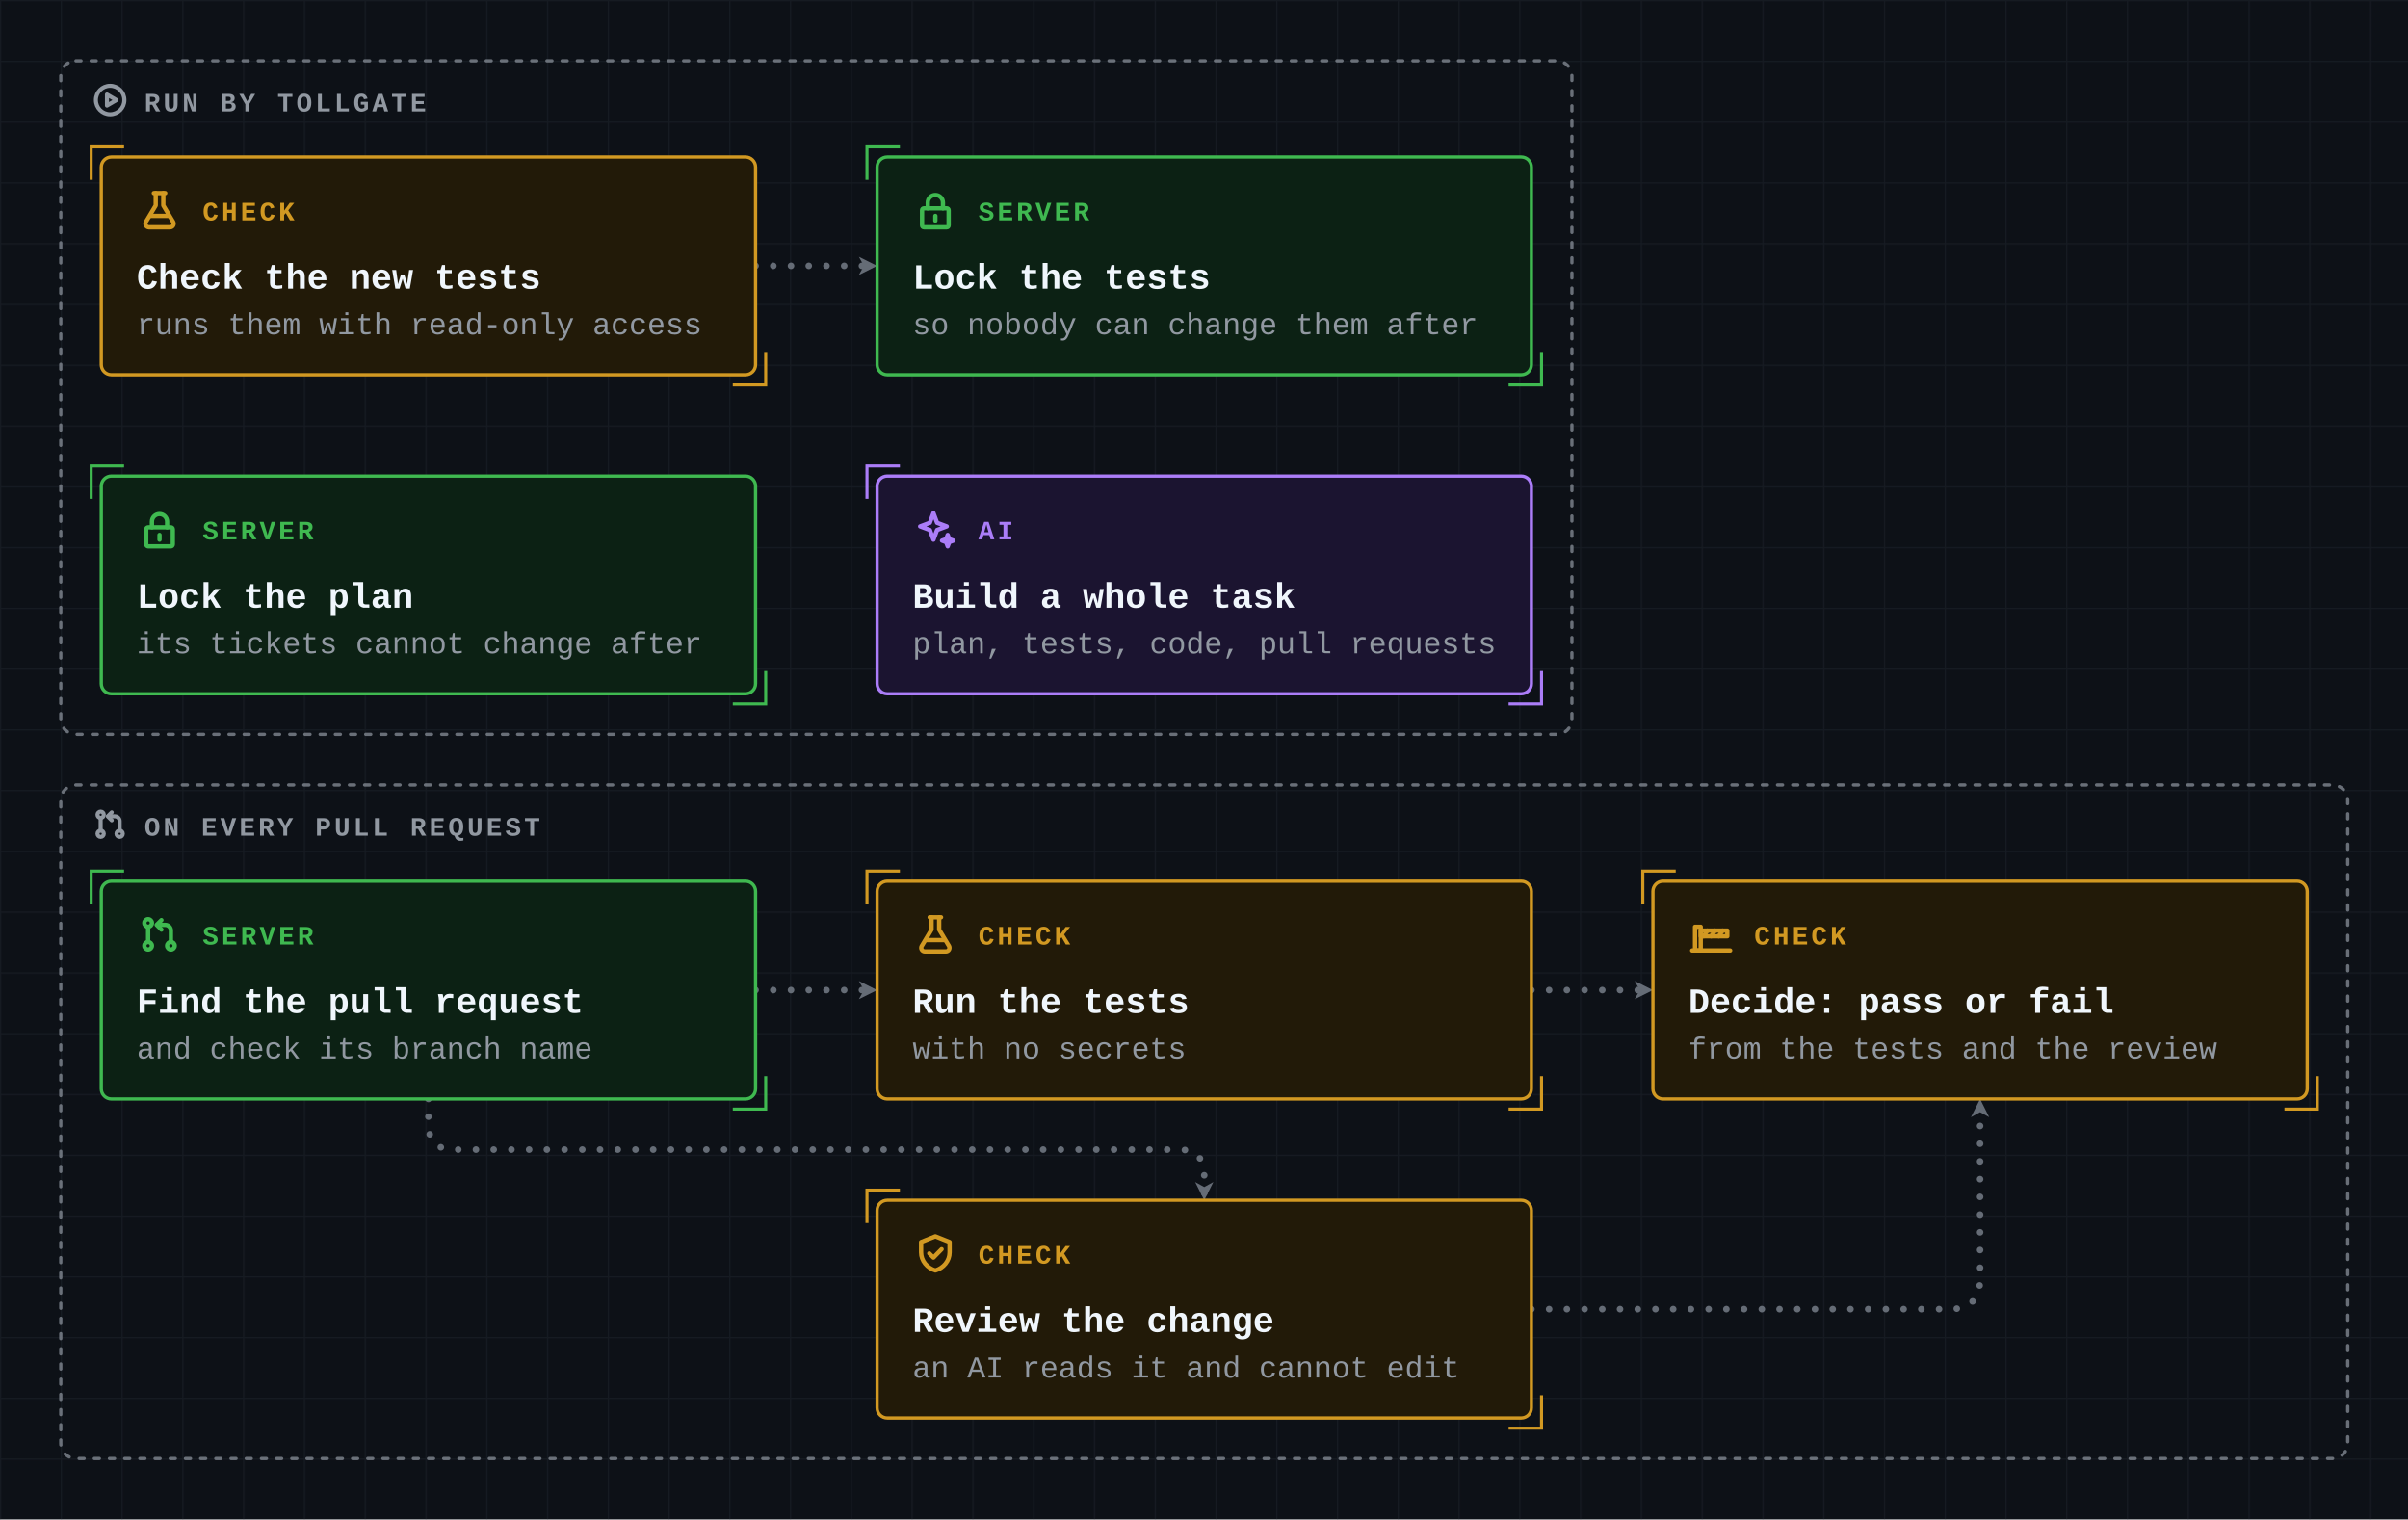
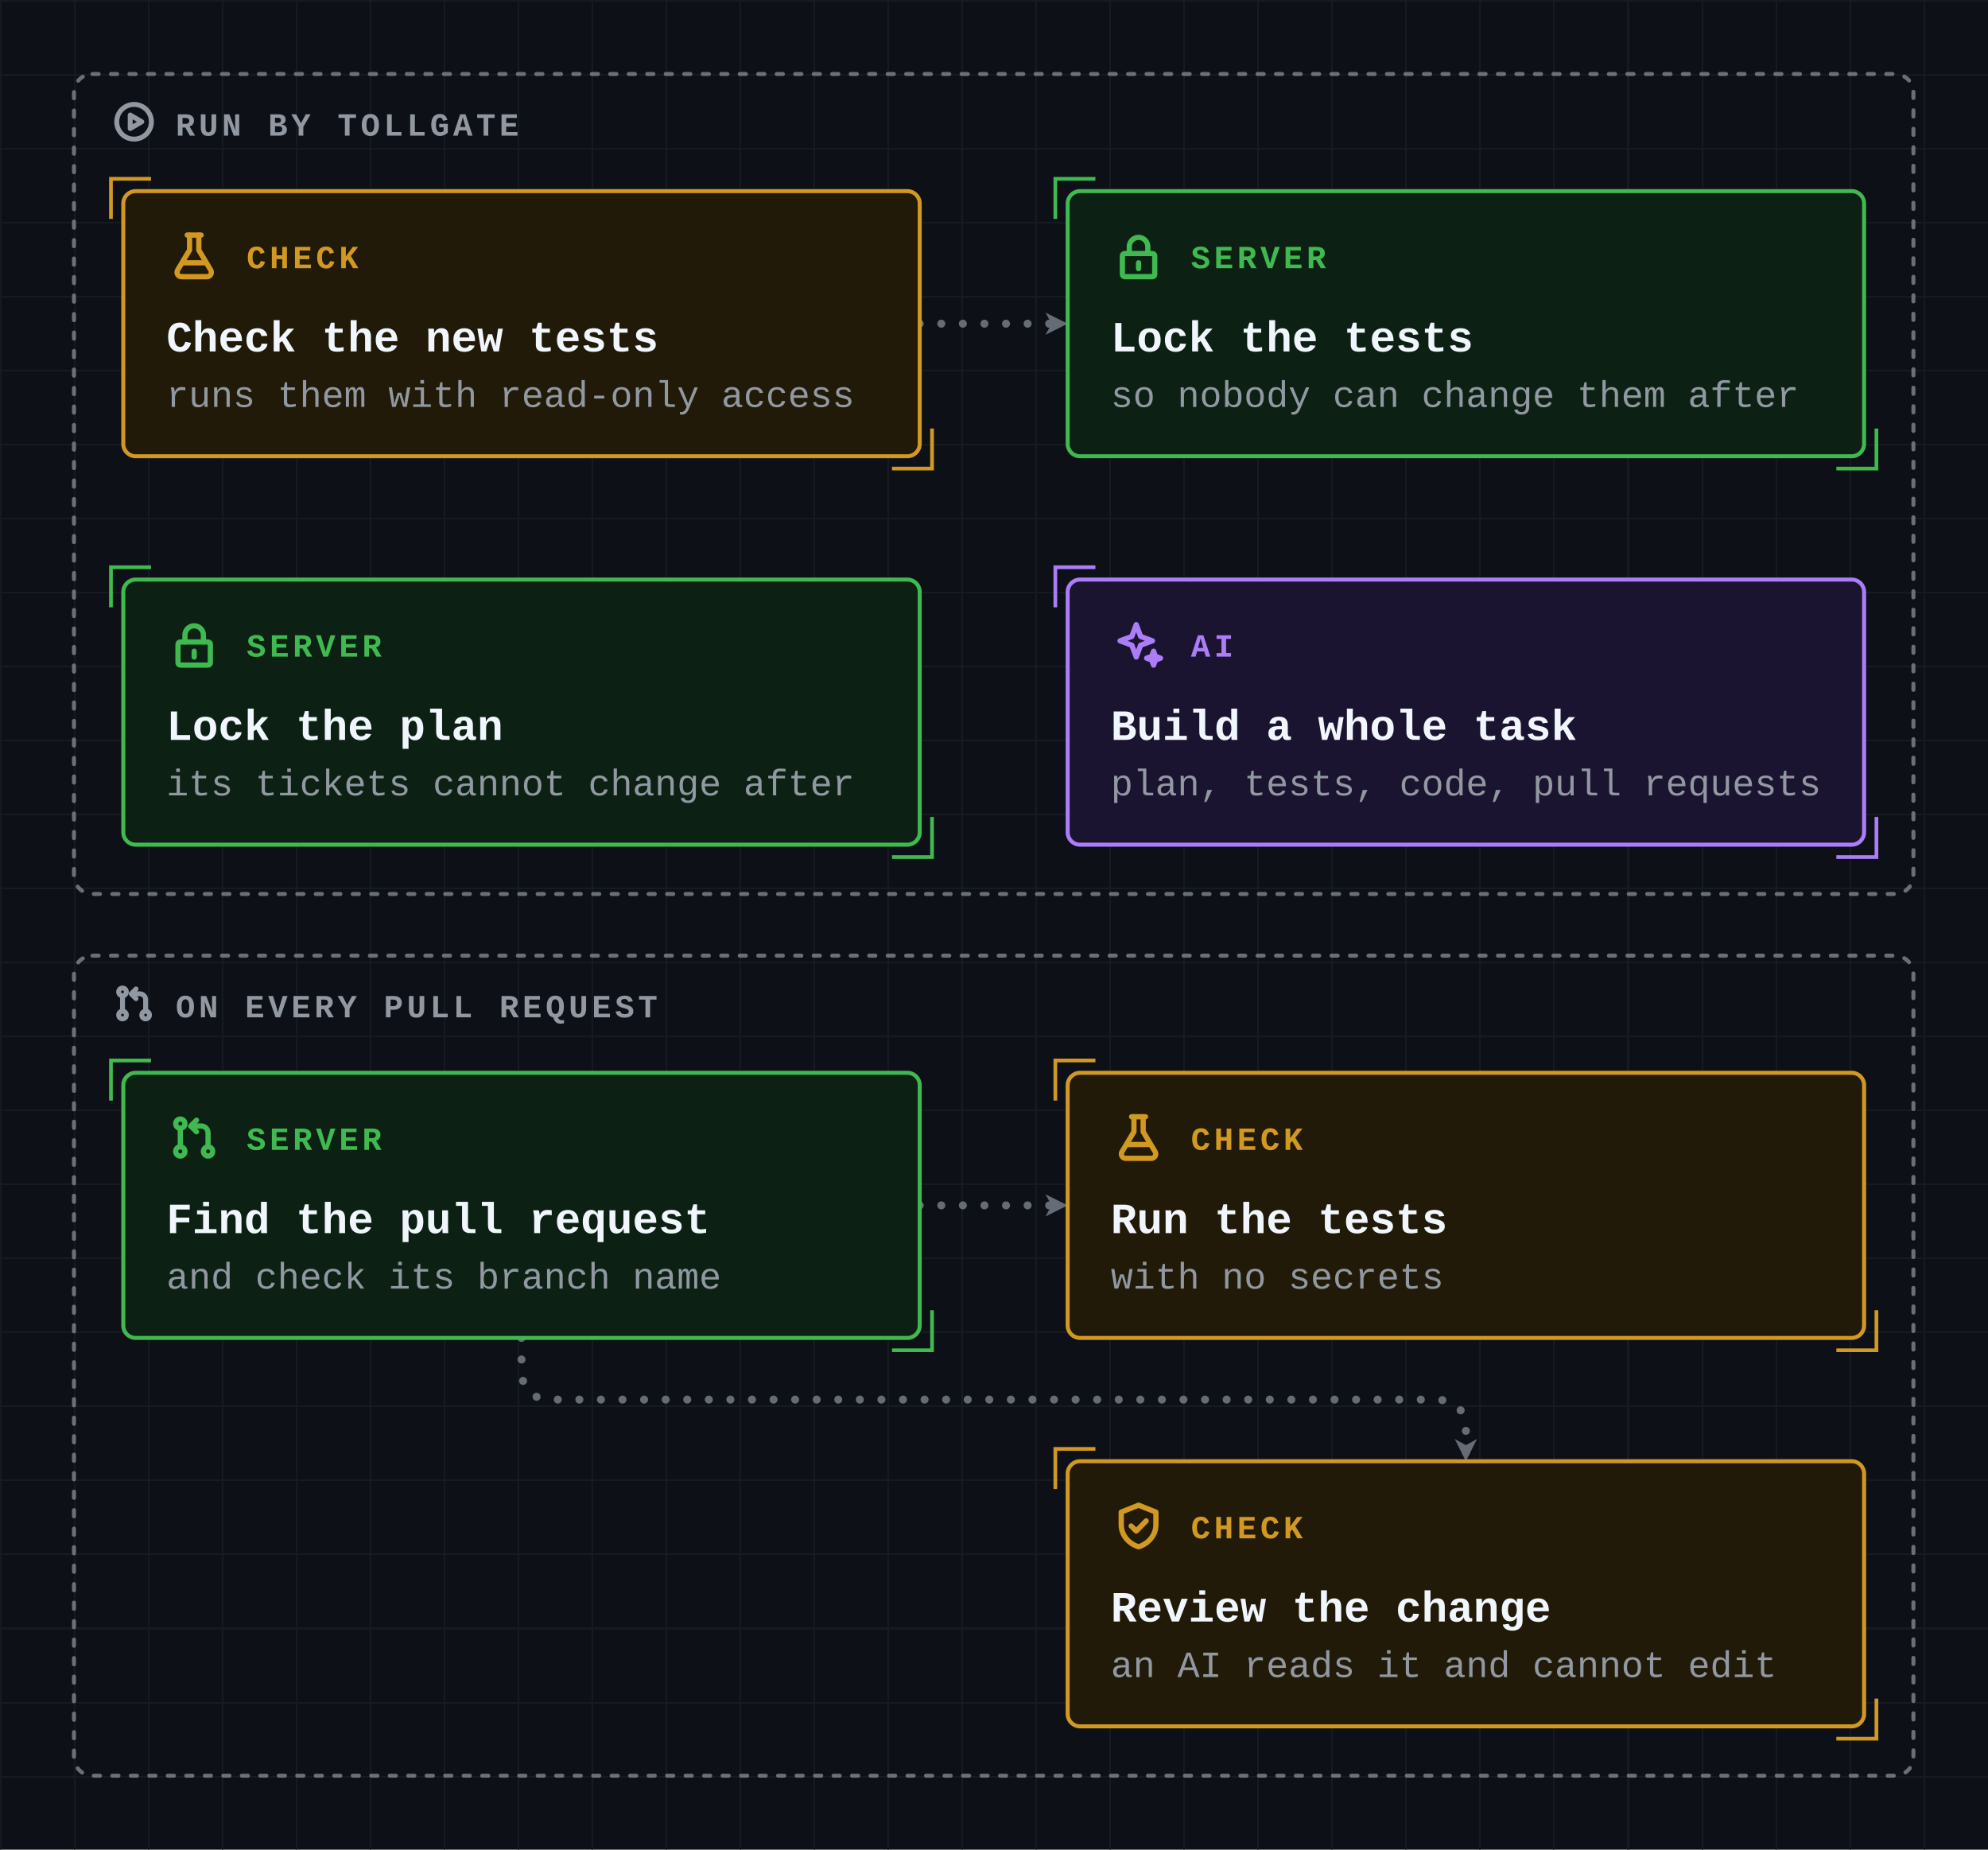
- <svg xmlns="http://www.w3.org/2000/svg" viewBox="-40 -62 951 600" width="951" height="600" role="img" aria-labelledby="title desc" font-family="ui-monospace, SFMono-Regular, 'JetBrains Mono', 'Cascadia Mono', Menlo, Consolas, 'Liberation Mono', monospace">
+ <svg xmlns="http://www.w3.org/2000/svg" viewBox="-40 -62 645 600" width="645" height="600" role="img" aria-labelledby="title desc" font-family="ui-monospace, SFMono-Regular, 'JetBrains Mono', 'Cascadia Mono', Menlo, Consolas, 'Liberation Mono', monospace">
  <defs>
    <marker id="arrow-plain" viewBox="0 0 10 10" refX="9" refY="5" markerWidth="9" markerHeight="9" markerUnits="userSpaceOnUse" orient="auto-start-reverse">
      <path d="M1,1 L9,5 L1,9 L3.2,5 z" fill="#656c76" />
    </marker>
    <marker id="arrow-fail" viewBox="0 0 10 10" refX="9" refY="5" markerWidth="9" markerHeight="9" markerUnits="userSpaceOnUse" orient="auto-start-reverse">
      <path d="M1,1 L9,5 L1,9 L3.2,5 z" fill="#f85149" />
    </marker>
    <marker id="arrow-pass" viewBox="0 0 10 10" refX="9" refY="5" markerWidth="9" markerHeight="9" markerUnits="userSpaceOnUse" orient="auto-start-reverse">
      <path d="M1,1 L9,5 L1,9 L3.2,5 z" fill="#3fb950" />
    </marker>
    <pattern id="grid" x="-40" y="-62" width="24" height="24" patternUnits="userSpaceOnUse">
      <path d="M24 0H0V24" fill="none" stroke="#161b22" stroke-width="1" />
    </pattern>
  </defs>
  <style>.main{stroke-width:2.6;stroke-dasharray:0 7;animation:flow 0.8s linear infinite}.side{stroke-width:1.6;stroke-dasharray:6 5;animation:side 1.6s linear infinite}@keyframes flow{to{stroke-dashoffset:-7}}@keyframes side{to{stroke-dashoffset:-11}}@media (prefers-reduced-motion:reduce){.main,.side{animation:none}.ticket{display:none}}</style>
-   <rect x="-40" y="-62" width="951" height="600" fill="#0d1117" />
-   <rect x="-40" y="-62" width="951" height="600" fill="url(#grid)" />
+   <rect x="-40" y="-62" width="645" height="600" fill="#0d1117" />
+   <rect x="-40" y="-62" width="645" height="600" fill="url(#grid)" />
  <rect x="-16.0" y="-38.0" width="596.8" height="266.0" rx="6" fill="none" stroke="#9198a1" stroke-opacity="0.7" stroke-width="1.3" stroke-dasharray="2 4" stroke-linecap="round" />
  <g transform="translate(-4.0,-30.0) scale(0.625)" fill="none" stroke="#9198a1" stroke-width="2.56" stroke-linecap="round" stroke-linejoin="round">
    <path d="M12 3a9 9 0 1 0 0 18a9 9 0 1 0 0-18z" />
    <path d="M10 8.5v7l6-3.5z" />
  </g>
  <text x="17.0" y="-18.0" font-size="10.5" font-weight="700" letter-spacing="1.2" fill="#9198a1">RUN BY TOLLGATE</text>
-   <rect x="-16.0" y="248.0" width="903.2" height="266.0" rx="6" fill="none" stroke="#9198a1" stroke-opacity="0.7" stroke-width="1.3" stroke-dasharray="2 4" stroke-linecap="round" />
+   <rect x="-16.0" y="248.0" width="596.8" height="266.0" rx="6" fill="none" stroke="#9198a1" stroke-opacity="0.7" stroke-width="1.3" stroke-dasharray="2 4" stroke-linecap="round" />
  <g transform="translate(-4.0,256.0) scale(0.625)" fill="none" stroke="#9198a1" stroke-width="2.56" stroke-linecap="round" stroke-linejoin="round">
    <path d="M6 4a2 2 0 1 0 0 4a2 2 0 1 0 0-4z" />
    <path d="M6 16a2 2 0 1 0 0 4a2 2 0 1 0 0-4z" />
    <path d="M18 16a2 2 0 1 0 0 4a2 2 0 1 0 0-4z" />
    <path d="M6 8v8" />
    <path d="M18 16v-6a3 3 0 0 0-3-3h-4" />
    <path d="M13 4.5L10.5 7L13 9.5" />
  </g>
  <text x="17.0" y="268.0" font-size="10.5" font-weight="700" letter-spacing="1.2" fill="#9198a1">ON EVERY PULL REQUEST</text>
  <path class="main" d="M258.4,43.0 L306.4,43.0" fill="none" stroke="#656c76" stroke-linecap="round" stroke-linejoin="round" marker-end="url(#arrow-plain)" />
  <path class="main" d="M258.4,329.0 L306.4,329.0" fill="none" stroke="#656c76" stroke-linecap="round" stroke-linejoin="round" marker-end="url(#arrow-plain)" />
  <path class="main" d="M129.2,372.0 L129.2,382.0 Q129.2,392.0 139.2,392.0 L425.6,392.0 Q435.6,392.0 435.6,402.0 L435.6,412.0" fill="none" stroke="#656c76" stroke-linecap="round" stroke-linejoin="round" marker-end="url(#arrow-plain)" />
-   <path class="main" d="M564.8,329.0 L612.8,329.0" fill="none" stroke="#656c76" stroke-linecap="round" stroke-linejoin="round" marker-end="url(#arrow-plain)" />
-   <path class="main" d="M564.8,455.0 L730.0,455.0 Q742.0,455.0 742.0,443.0 L742.0,372.0" fill="none" stroke="#656c76" stroke-linecap="round" stroke-linejoin="round" marker-end="url(#arrow-plain)" />
  <rect x="0.0" y="0.0" width="258.4" height="86.0" rx="4" fill="#221a08" stroke="#d29922" stroke-width="1.3" stroke-linejoin="round" />
  <path d="M9.0,-4.0 H-4.0 V9.0" fill="none" stroke="#d29922" stroke-width="1.2" />
  <path d="M249.4,90.0 H262.4 V77.0" fill="none" stroke="#d29922" stroke-width="1.2" />
  <g transform="translate(14.0,12.0) scale(0.75)" fill="none" stroke="#d29922" stroke-width="2.27" stroke-linecap="round" stroke-linejoin="round">
    <path d="M9 3h6" />
    <path d="M10 3v6.5l-5.2 8.7A1.9 1.9 0 0 0 6.4 21h11.2a1.9 1.9 0 0 0 1.6-2.8L14 9.5V3" />
    <path d="M7.4 15h9.2" />
  </g>
  <text x="40.0" y="25.0" font-size="10.5" font-weight="700" letter-spacing="1.2" fill="#d29922">CHECK</text>
  <text x="14.0" y="52.0" font-size="14" font-weight="700" fill="#f0f6fc">Check the new tests</text>
  <text x="14.0" y="70.0" font-size="12" fill="#9198a1">runs them with read-only access</text>
  <rect x="306.4" y="0.0" width="258.4" height="86.0" rx="4" fill="#0c2114" stroke="#3fb950" stroke-width="1.3" stroke-linejoin="round" />
  <path d="M315.4,-4.0 H302.4 V9.0" fill="none" stroke="#3fb950" stroke-width="1.2" />
  <path d="M555.8,90.0 H568.8 V77.0" fill="none" stroke="#3fb950" stroke-width="1.2" />
  <g transform="translate(320.4,12.0) scale(0.75)" fill="none" stroke="#3fb950" stroke-width="2.27" stroke-linecap="round" stroke-linejoin="round">
    <path d="M6 11h12a1 1 0 0 1 1 1v8a1 1 0 0 1-1 1H6a1 1 0 0 1-1-1v-8a1 1 0 0 1 1-1z" />
    <path d="M8 11V8a4 4 0 0 1 8 0v3" />
    <path d="M12 15v2.5" />
  </g>
  <text x="346.4" y="25.0" font-size="10.5" font-weight="700" letter-spacing="1.2" fill="#3fb950">SERVER</text>
  <text x="320.4" y="52.0" font-size="14" font-weight="700" fill="#f0f6fc">Lock the tests</text>
  <text x="320.4" y="70.0" font-size="12" fill="#9198a1">so nobody can change them after</text>
  <rect x="0.0" y="126.0" width="258.4" height="86.0" rx="4" fill="#0c2114" stroke="#3fb950" stroke-width="1.3" stroke-linejoin="round" />
  <path d="M9.0,122.0 H-4.0 V135.0" fill="none" stroke="#3fb950" stroke-width="1.2" />
  <path d="M249.4,216.0 H262.4 V203.0" fill="none" stroke="#3fb950" stroke-width="1.2" />
  <g transform="translate(14.0,138.0) scale(0.75)" fill="none" stroke="#3fb950" stroke-width="2.27" stroke-linecap="round" stroke-linejoin="round">
    <path d="M6 11h12a1 1 0 0 1 1 1v8a1 1 0 0 1-1 1H6a1 1 0 0 1-1-1v-8a1 1 0 0 1 1-1z" />
    <path d="M8 11V8a4 4 0 0 1 8 0v3" />
    <path d="M12 15v2.5" />
  </g>
  <text x="40.0" y="151.0" font-size="10.5" font-weight="700" letter-spacing="1.2" fill="#3fb950">SERVER</text>
  <text x="14.0" y="178.0" font-size="14" font-weight="700" fill="#f0f6fc">Lock the plan</text>
  <text x="14.0" y="196.0" font-size="12" fill="#9198a1">its tickets cannot change after</text>
  <rect x="306.4" y="126.0" width="258.4" height="86.0" rx="4" fill="#1b1430" stroke="#ab7df8" stroke-width="1.3" stroke-linejoin="round" />
  <path d="M315.4,122.0 H302.4 V135.0" fill="none" stroke="#ab7df8" stroke-width="1.2" />
  <path d="M555.8,216.0 H568.8 V203.0" fill="none" stroke="#ab7df8" stroke-width="1.2" />
  <g transform="translate(320.4,138.0) scale(0.75)" fill="none" stroke="#ab7df8" stroke-width="2.27" stroke-linecap="round" stroke-linejoin="round">
    <path d="M11 3.5l1.9 5.1L18 10.5l-5.1 1.9L11 17.5l-1.9-5.1L4 10.5l5.1-1.9z" />
    <path d="M18.5 15l.8 2.2l2.2.8l-2.2.8l-.8 2.2l-.8-2.2l-2.2-.8l2.2-.8z" />
  </g>
  <text x="346.4" y="151.0" font-size="10.5" font-weight="700" letter-spacing="1.2" fill="#ab7df8">AI</text>
  <text x="320.4" y="178.0" font-size="14" font-weight="700" fill="#f0f6fc">Build a whole task</text>
  <text x="320.4" y="196.0" font-size="12" fill="#9198a1">plan, tests, code, pull requests</text>
  <rect x="0.0" y="286.0" width="258.4" height="86.0" rx="4" fill="#0c2114" stroke="#3fb950" stroke-width="1.3" stroke-linejoin="round" />
  <path d="M9.0,282.0 H-4.0 V295.0" fill="none" stroke="#3fb950" stroke-width="1.2" />
  <path d="M249.4,376.0 H262.4 V363.0" fill="none" stroke="#3fb950" stroke-width="1.2" />
  <g transform="translate(14.0,298.0) scale(0.75)" fill="none" stroke="#3fb950" stroke-width="2.27" stroke-linecap="round" stroke-linejoin="round">
    <path d="M6 4a2 2 0 1 0 0 4a2 2 0 1 0 0-4z" />
    <path d="M6 16a2 2 0 1 0 0 4a2 2 0 1 0 0-4z" />
    <path d="M18 16a2 2 0 1 0 0 4a2 2 0 1 0 0-4z" />
    <path d="M6 8v8" />
    <path d="M18 16v-6a3 3 0 0 0-3-3h-4" />
    <path d="M13 4.5L10.5 7L13 9.5" />
  </g>
  <text x="40.0" y="311.0" font-size="10.5" font-weight="700" letter-spacing="1.2" fill="#3fb950">SERVER</text>
  <text x="14.0" y="338.0" font-size="14" font-weight="700" fill="#f0f6fc">Find the pull request</text>
  <text x="14.0" y="356.0" font-size="12" fill="#9198a1">and check its branch name</text>
  <rect x="306.4" y="286.0" width="258.4" height="86.0" rx="4" fill="#221a08" stroke="#d29922" stroke-width="1.3" stroke-linejoin="round" />
  <path d="M315.4,282.0 H302.4 V295.0" fill="none" stroke="#d29922" stroke-width="1.2" />
  <path d="M555.8,376.0 H568.8 V363.0" fill="none" stroke="#d29922" stroke-width="1.2" />
  <g transform="translate(320.4,298.0) scale(0.75)" fill="none" stroke="#d29922" stroke-width="2.27" stroke-linecap="round" stroke-linejoin="round">
    <path d="M9 3h6" />
    <path d="M10 3v6.5l-5.2 8.7A1.9 1.9 0 0 0 6.4 21h11.2a1.9 1.9 0 0 0 1.6-2.8L14 9.5V3" />
    <path d="M7.4 15h9.2" />
  </g>
  <text x="346.4" y="311.0" font-size="10.5" font-weight="700" letter-spacing="1.2" fill="#d29922">CHECK</text>
  <text x="320.4" y="338.0" font-size="14" font-weight="700" fill="#f0f6fc">Run the tests</text>
  <text x="320.4" y="356.0" font-size="12" fill="#9198a1">with no secrets</text>
  <rect x="306.4" y="412.0" width="258.4" height="86.0" rx="4" fill="#221a08" stroke="#d29922" stroke-width="1.3" stroke-linejoin="round" />
  <path d="M315.4,408.0 H302.4 V421.0" fill="none" stroke="#d29922" stroke-width="1.2" />
  <path d="M555.8,502.0 H568.8 V489.0" fill="none" stroke="#d29922" stroke-width="1.2" />
  <g transform="translate(320.4,424.0) scale(0.75)" fill="none" stroke="#d29922" stroke-width="2.27" stroke-linecap="round" stroke-linejoin="round">
    <path d="M12 3l7.5 3v5.5c0 4.4-3.2 8.2-7.5 9.5c-4.3-1.3-7.5-5.1-7.5-9.5V6z" />
    <path d="M8.8 12l2.2 2.2l4.3-4.4" />
  </g>
  <text x="346.4" y="437.0" font-size="10.5" font-weight="700" letter-spacing="1.2" fill="#d29922">CHECK</text>
  <text x="320.4" y="464.0" font-size="14" font-weight="700" fill="#f0f6fc">Review the change</text>
  <text x="320.4" y="482.0" font-size="12" fill="#9198a1">an AI reads it and cannot edit</text>
-   <rect x="612.8" y="286.0" width="258.4" height="86.0" rx="4" fill="#221a08" stroke="#d29922" stroke-width="1.3" stroke-linejoin="round" />
-   <path d="M621.8,282.0 H608.8 V295.0" fill="none" stroke="#d29922" stroke-width="1.2" />
-   <path d="M862.2,376.0 H875.2 V363.0" fill="none" stroke="#d29922" stroke-width="1.2" />
-   <g transform="translate(626.8,298.0) scale(0.75)" fill="none" stroke="#d29922" stroke-width="2.27" stroke-linecap="round" stroke-linejoin="round">
-     <path d="M3.5 8h3v12.5h-3z" />
-     <path d="M6.5 10h14v3h-14z" />
-     <path d="M10 10l-2 3M14 10l-2 3M18 10l-2 3" />
-     <path d="M2 20.5h20" />
-   </g>
-   <text x="652.8" y="311.0" font-size="10.5" font-weight="700" letter-spacing="1.2" fill="#d29922">CHECK</text>
-   <text x="626.8" y="338.0" font-size="14" font-weight="700" fill="#f0f6fc">Decide: pass or fail</text>
-   <text x="626.8" y="356.0" font-size="12" fill="#9198a1">from the tests and the review</text>
</svg>
